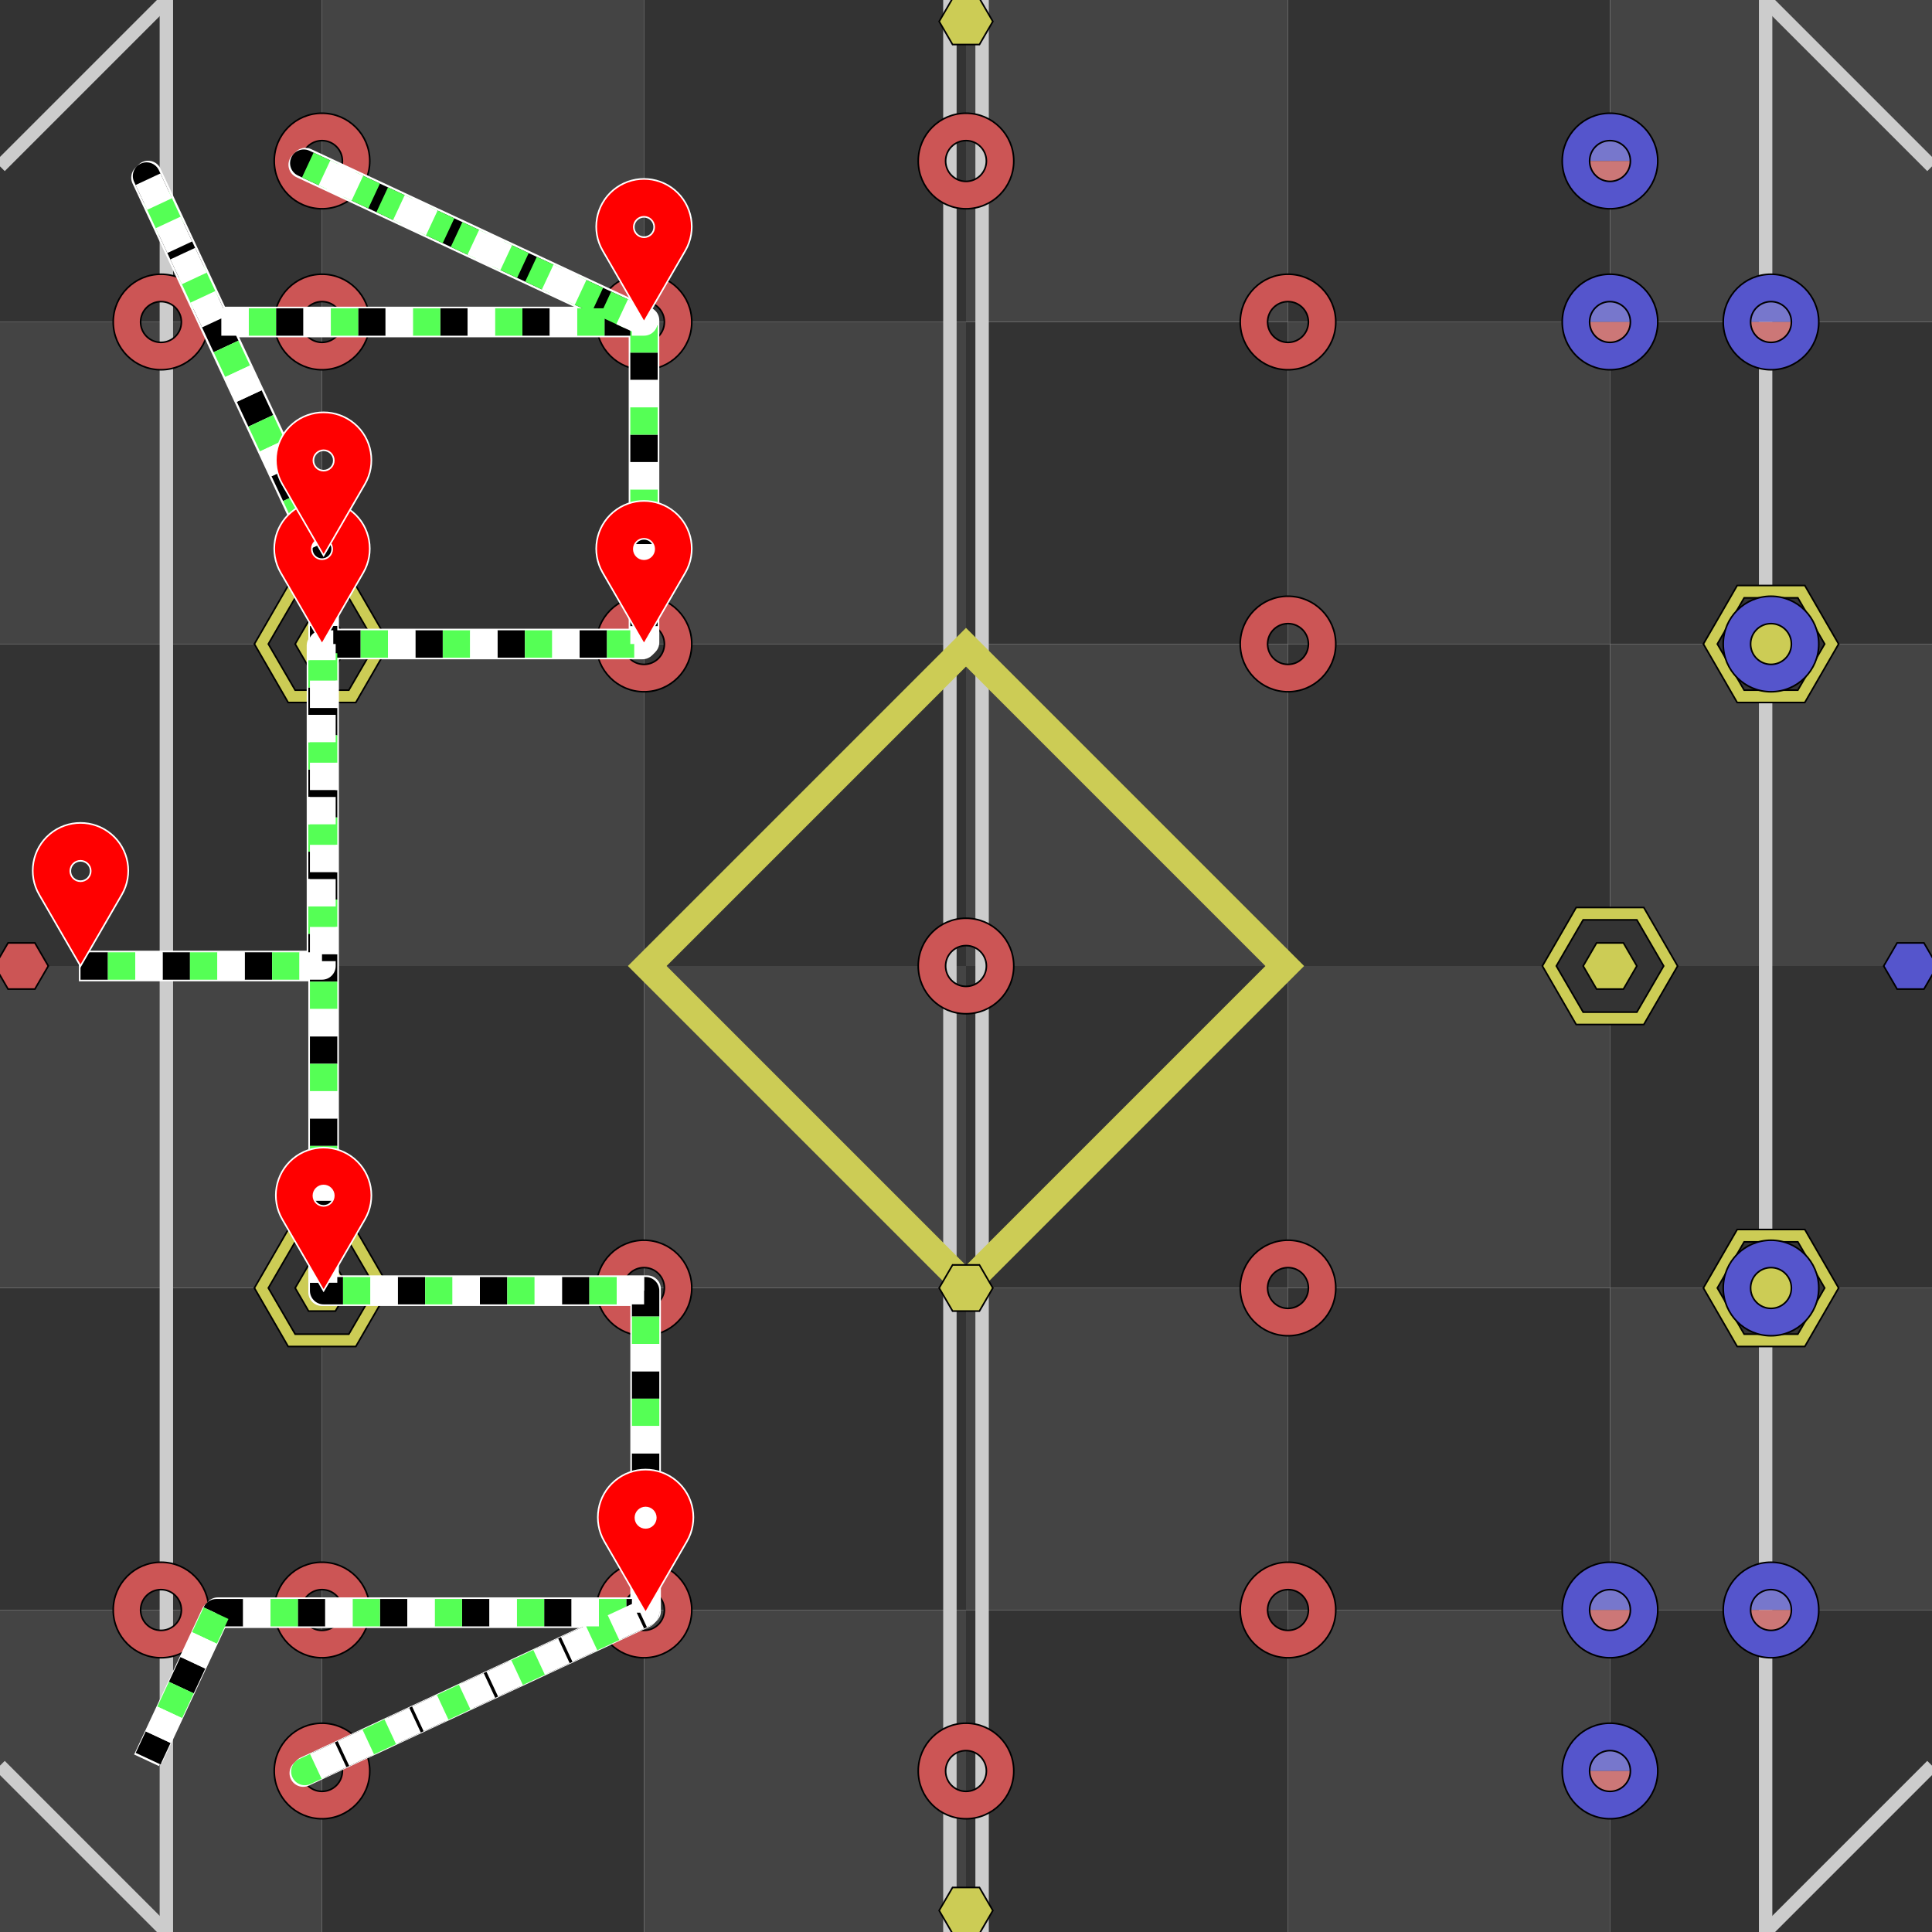
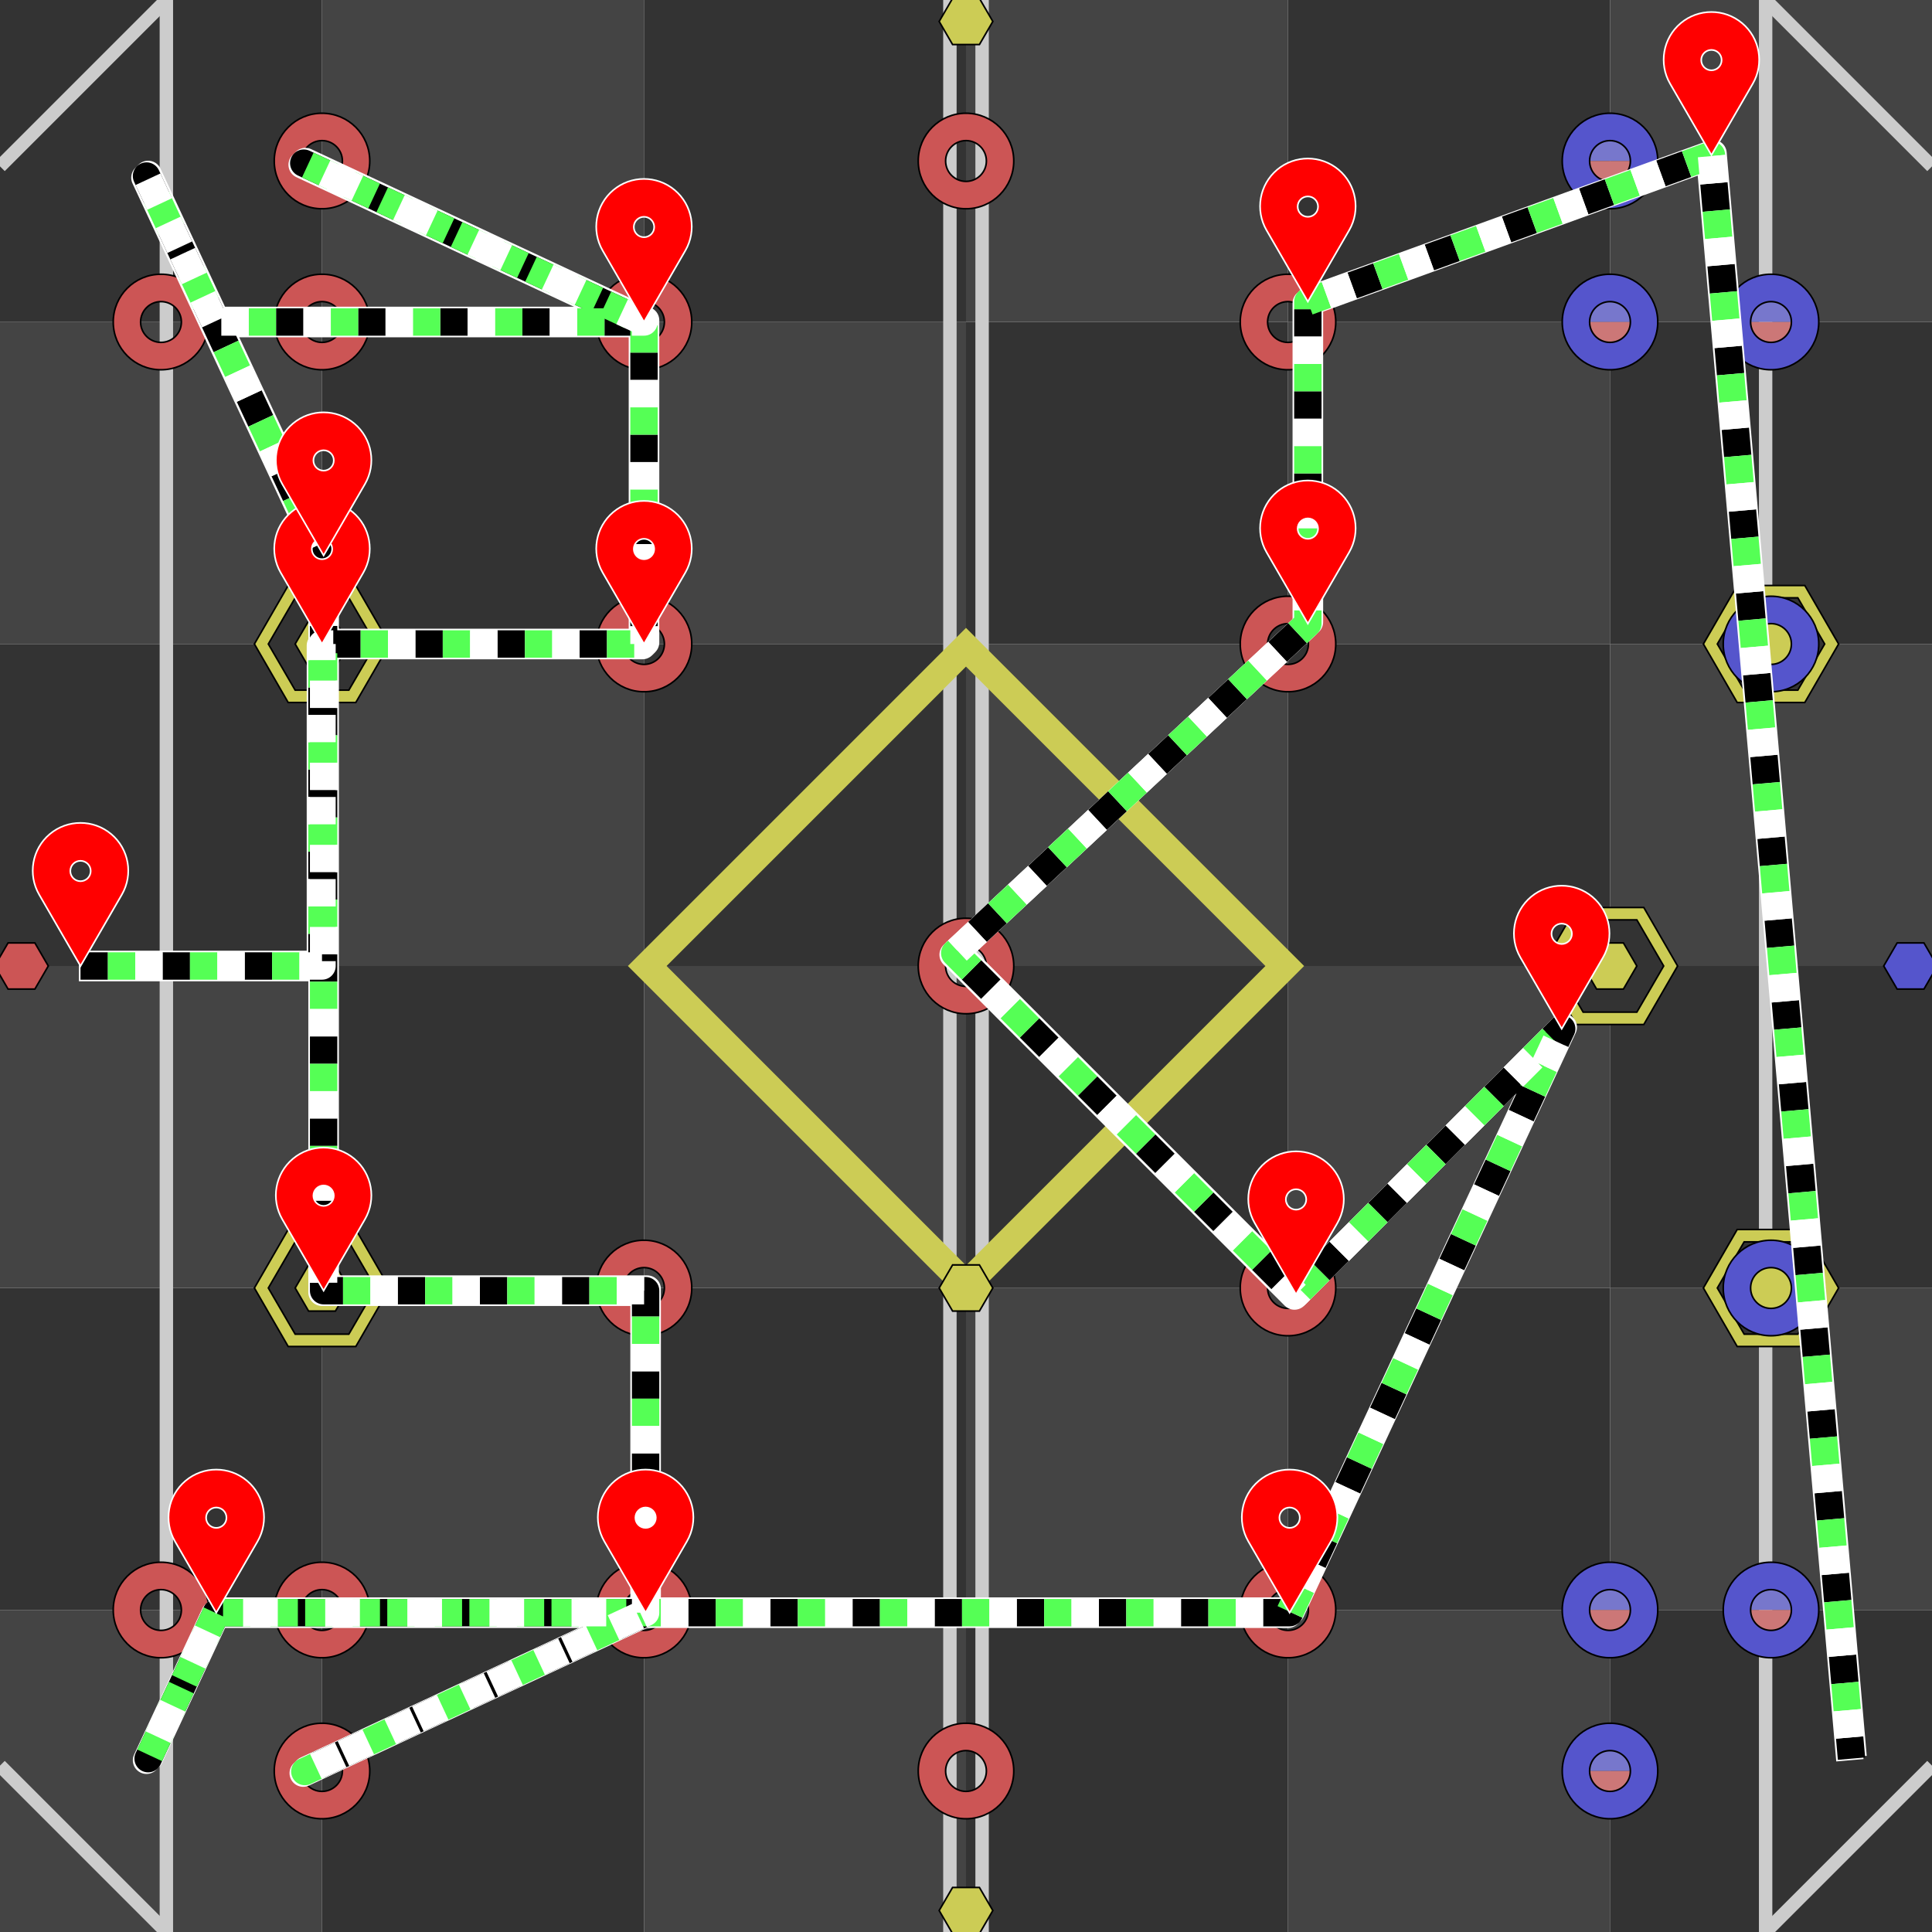
<svg xmlns="http://www.w3.org/2000/svg" version="1.1" width="600" height="600" viewBox="-1800 -1800 3600 3600">
  <g transform="scale(1, -1)">
    <rect x="-1800" y="-1800" width="600" height="600" fill="#444444" />
    <rect x="-1800" y="-1200" width="600" height="600" fill="#333333" />
    <rect x="-1800" y="-600" width="600" height="600" fill="#444444" />
    <rect x="-1800" y="0" width="600" height="600" fill="#333333" />
    <rect x="-1800" y="600" width="600" height="600" fill="#444444" />
    <rect x="-1800" y="1200" width="600" height="600" fill="#333333" />
    <rect x="-1200" y="-1800" width="600" height="600" fill="#333333" />
    <rect x="-1200" y="-1200" width="600" height="600" fill="#444444" />
    <rect x="-1200" y="-600" width="600" height="600" fill="#333333" />
    <rect x="-1200" y="0" width="600" height="600" fill="#444444" />
    <rect x="-1200" y="600" width="600" height="600" fill="#333333" />
    <rect x="-1200" y="1200" width="600" height="600" fill="#444444" />
    <rect x="-600" y="-1800" width="600" height="600" fill="#444444" />
    <rect x="-600" y="-1200" width="600" height="600" fill="#333333" />
    <rect x="-600" y="-600" width="600" height="600" fill="#444444" />
    <rect x="-600" y="0" width="600" height="600" fill="#333333" />
    <rect x="-600" y="600" width="600" height="600" fill="#444444" />
    <rect x="-600" y="1200" width="600" height="600" fill="#333333" />
    <rect x="0" y="-1800" width="600" height="600" fill="#333333" />
    <rect x="0" y="-1200" width="600" height="600" fill="#444444" />
    <rect x="0" y="-600" width="600" height="600" fill="#333333" />
    <rect x="0" y="0" width="600" height="600" fill="#444444" />
    <rect x="0" y="600" width="600" height="600" fill="#333333" />
    <rect x="0" y="1200" width="600" height="600" fill="#444444" />
    <rect x="600" y="-1800" width="600" height="600" fill="#444444" />
    <rect x="600" y="-1200" width="600" height="600" fill="#333333" />
    <rect x="600" y="-600" width="600" height="600" fill="#444444" />
    <rect x="600" y="0" width="600" height="600" fill="#333333" />
    <rect x="600" y="600" width="600" height="600" fill="#444444" />
    <rect x="600" y="1200" width="600" height="600" fill="#333333" />
    <rect x="1200" y="-1800" width="600" height="600" fill="#333333" />
    <rect x="1200" y="-1200" width="600" height="600" fill="#444444" />
    <rect x="1200" y="-600" width="600" height="600" fill="#333333" />
    <rect x="1200" y="0" width="600" height="600" fill="#444444" />
    <rect x="1200" y="600" width="600" height="600" fill="#333333" />
    <rect x="1200" y="1200" width="600" height="600" fill="#444444" />
    <line x1="-1490" y1="-1800" x2="-1490" y2="1800" stroke="#cccccc" stroke-width="25" />
    <line x1="-30" y1="-1800" x2="-30" y2="1800" stroke="#cccccc" stroke-width="25" />
    <line x1="30" y1="-1800" x2="30" y2="1800" stroke="#cccccc" stroke-width="25" />
    <line x1="1490" y1="-1800" x2="1490" y2="1800" stroke="#cccccc" stroke-width="25" />
    <line x1="-1800" y1="-1490" x2="-1490" y2="-1800" stroke="#cccccc" stroke-width="25" />
    <line x1="1800" y1="-1490" x2="1490" y2="-1800" stroke="#cccccc" stroke-width="25" />
    <line x1="-1800" y1="1490" x2="-1490" y2="1800" stroke="#cccccc" stroke-width="25" />
    <line x1="1800" y1="1490" x2="1490" y2="1800" stroke="#cccccc" stroke-width="25" />
    <rect x="-420" y="-420" width="840" height="840" transform="rotate(45)" stroke="#cccc55" fill="none" stroke-width="51" />
    <polygon points="-1710,0 -1735,43 -1785,43 -1810,0 -1785,-43 -1735,-43" fill="#cc5555" stroke="#000000" stroke-width="3" />
    <polygon points="1810,0 1785,43 1735,43 1710,0 1735,-43 1785,-43" fill="#5555cc" stroke="#000000" stroke-width="3" />
    <polygon points="50,1760 25,1803 -25,1803 -50,1760 -25,1717 25,1717" fill="#cccc55" stroke="#000000" stroke-width="3" />
    <polygon points="50,-600 25,-557 -25,-557 -50,-600 -25,-643 25,-643" fill="#cccc55" stroke="#000000" stroke-width="3" />
    <polygon points="50,-1760 25,-1717 -25,-1717 -50,-1760 -25,-1803 25,-1803" fill="#cccc55" stroke="#000000" stroke-width="3" />
    <polygon points="-1074,600 -1137,709 -1263,709 -1326,600 -1263,491 -1137,491" fill="#cccc55" stroke="#000000" stroke-width="3" />
    <polygon points="-1100,600 -1150,686 -1250,686 -1300,600 -1250,514 -1150,514" fill="#333333" stroke="#000000" stroke-width="3" />
    <polygon points="-1150,600 -1175,643 -1225,643 -1250,600 -1225,557 -1175,557" fill="#cccc55" stroke="#000000" stroke-width="3" />
    <polygon points="1626,600 1563,709 1437,709 1374,600 1437,491 1563,491" fill="#cccc55" stroke="#000000" stroke-width="3" />
    <polygon points="1600,600 1550,686 1450,686 1400,600 1450,514 1550,514" fill="#333333" stroke="#000000" stroke-width="3" />
    <polygon points="1550,600 1525,643 1475,643 1450,600 1475,557 1525,557" fill="#cccc55" stroke="#000000" stroke-width="3" />
    <polygon points="1326,0 1263,109 1137,109 1074,0 1137,-109 1263,-109" fill="#cccc55" stroke="#000000" stroke-width="3" />
    <polygon points="1300,0 1250,86 1150,86 1100,0 1150,-86 1250,-86" fill="#333333" stroke="#000000" stroke-width="3" />
    <polygon points="1250,0 1225,43 1175,43 1150,0 1175,-43 1225,-43" fill="#cccc55" stroke="#000000" stroke-width="3" />
    <polygon points="-1074,-600 -1137,-491 -1263,-491 -1326,-600 -1263,-709 -1137,-709" fill="#cccc55" stroke="#000000" stroke-width="3" />
    <polygon points="-1100,-600 -1150,-514 -1250,-514 -1300,-600 -1250,-686 -1150,-686" fill="#333333" stroke="#000000" stroke-width="3" />
    <polygon points="-1150,-600 -1175,-557 -1225,-557 -1250,-600 -1225,-643 -1175,-643" fill="#cccc55" stroke="#000000" stroke-width="3" />
    <polygon points="1626,-600 1563,-491 1437,-491 1374,-600 1437,-709 1563,-709" fill="#cccc55" stroke="#000000" stroke-width="3" />
    <polygon points="1600,-600 1550,-514 1450,-514 1400,-600 1450,-686 1550,-686" fill="#333333" stroke="#000000" stroke-width="3" />
    <polygon points="1550,-600 1525,-557 1475,-557 1450,-600 1475,-643 1525,-643" fill="#cccc55" stroke="#000000" stroke-width="3" />
    <path d="M 1111,1500 a 89,89 0 1,0 178,0" fill="#7777cc" />
    <path d="M 1111,1500 a 89,89 0 1,1 178,0" fill="#cc7777" />
    <path d="M 1111,1500 a 89 89 0 0 0 178 0 a 89 89 0 0 0 -178 0 z m 51 0 a 38 38 0 0 0 76 0 a 38 38 0 0 0 -76 0 z" fill="#5555cc" stroke="#000000" stroke-width="3" fill-rule="evenodd" />
    <path d="M 1111,1200 a 89,89 0 1,0 178,0" fill="#7777cc" />
    <path d="M 1111,1200 a 89,89 0 1,1 178,0" fill="#cc7777" />
    <path d="M 1111,1200 a 89 89 0 0 0 178 0 a 89 89 0 0 0 -178 0 z m 51 0 a 38 38 0 0 0 76 0 a 38 38 0 0 0 -76 0 z" fill="#5555cc" stroke="#000000" stroke-width="3" fill-rule="evenodd" />
    <path d="M 1411,1200 a 89,89 0 1,0 178,0" fill="#7777cc" />
    <path d="M 1411,1200 a 89,89 0 1,1 178,0" fill="#cc7777" />
    <path d="M 1411,1200 a 89 89 0 0 0 178 0 a 89 89 0 0 0 -178 0 z m 51 0 a 38 38 0 0 0 76 0 a 38 38 0 0 0 -76 0 z" fill="#5555cc" stroke="#000000" stroke-width="3" fill-rule="evenodd" />
    <path d="M 1111,-1200 a 89,89 0 1,0 178,0" fill="#7777cc" />
    <path d="M 1111,-1200 a 89,89 0 1,1 178,0" fill="#cc7777" />
    <path d="M 1111,-1200 a 89 89 0 0 0 178 0 a 89 89 0 0 0 -178 0 z m 51 0 a 38 38 0 0 0 76 0 a 38 38 0 0 0 -76 0 z" fill="#5555cc" stroke="#000000" stroke-width="3" fill-rule="evenodd" />
    <path d="M 1411,-1200 a 89,89 0 1,0 178,0" fill="#7777cc" />
    <path d="M 1411,-1200 a 89,89 0 1,1 178,0" fill="#cc7777" />
    <path d="M 1411,-1200 a 89 89 0 0 0 178 0 a 89 89 0 0 0 -178 0 z m 51 0 a 38 38 0 0 0 76 0 a 38 38 0 0 0 -76 0 z" fill="#5555cc" stroke="#000000" stroke-width="3" fill-rule="evenodd" />
    <path d="M 1111,-1500 a 89,89 0 1,0 178,0" fill="#7777cc" />
    <path d="M 1111,-1500 a 89,89 0 1,1 178,0" fill="#cc7777" />
    <path d="M 1111,-1500 a 89 89 0 0 0 178 0 a 89 89 0 0 0 -178 0 z m 51 0 a 38 38 0 0 0 76 0 a 38 38 0 0 0 -76 0 z" fill="#5555cc" stroke="#000000" stroke-width="3" fill-rule="evenodd" />
    <path d="M -1289,1500 a 89 89 0 0 0 178 0 a 89 89 0 0 0 -178 0 z m 51 0 a 38 38 0 0 0 76 0 a 38 38 0 0 0 -76 0 z" fill="#cc5555" stroke="#000000" stroke-width="3" fill-rule="evenodd" />
    <path d="M -89,1500 a 89 89 0 0 0 178 0 a 89 89 0 0 0 -178 0 z m 51 0 a 38 38 0 0 0 76 0 a 38 38 0 0 0 -76 0 z" fill="#cc5555" stroke="#000000" stroke-width="3" fill-rule="evenodd" />
    <path d="M -1589,1200 a 89 89 0 0 0 178 0 a 89 89 0 0 0 -178 0 z m 51 0 a 38 38 0 0 0 76 0 a 38 38 0 0 0 -76 0 z" fill="#cc5555" stroke="#000000" stroke-width="3" fill-rule="evenodd" />
    <path d="M -1289,1200 a 89 89 0 0 0 178 0 a 89 89 0 0 0 -178 0 z m 51 0 a 38 38 0 0 0 76 0 a 38 38 0 0 0 -76 0 z" fill="#cc5555" stroke="#000000" stroke-width="3" fill-rule="evenodd" />
    <path d="M -689,1200 a 89 89 0 0 0 178 0 a 89 89 0 0 0 -178 0 z m 51 0 a 38 38 0 0 0 76 0 a 38 38 0 0 0 -76 0 z" fill="#cc5555" stroke="#000000" stroke-width="3" fill-rule="evenodd" />
    <path d="M 511,1200 a 89 89 0 0 0 178 0 a 89 89 0 0 0 -178 0 z m 51 0 a 38 38 0 0 0 76 0 a 38 38 0 0 0 -76 0 z" fill="#cc5555" stroke="#000000" stroke-width="3" fill-rule="evenodd" />
    <path d="M -689,600 a 89 89 0 0 0 178 0 a 89 89 0 0 0 -178 0 z m 51 0 a 38 38 0 0 0 76 0 a 38 38 0 0 0 -76 0 z" fill="#cc5555" stroke="#000000" stroke-width="3" fill-rule="evenodd" />
    <path d="M 511,600 a 89 89 0 0 0 178 0 a 89 89 0 0 0 -178 0 z m 51 0 a 38 38 0 0 0 76 0 a 38 38 0 0 0 -76 0 z" fill="#cc5555" stroke="#000000" stroke-width="3" fill-rule="evenodd" />
    <path d="M -89,0 a 89 89 0 0 0 178 0 a 89 89 0 0 0 -178 0 z m 51 0 a 38 38 0 0 0 76 0 a 38 38 0 0 0 -76 0 z" fill="#cc5555" stroke="#000000" stroke-width="3" fill-rule="evenodd" />
    <path d="M -689,-600 a 89 89 0 0 0 178 0 a 89 89 0 0 0 -178 0 z m 51 0 a 38 38 0 0 0 76 0 a 38 38 0 0 0 -76 0 z" fill="#cc5555" stroke="#000000" stroke-width="3" fill-rule="evenodd" />
    <path d="M 511,-600 a 89 89 0 0 0 178 0 a 89 89 0 0 0 -178 0 z m 51 0 a 38 38 0 0 0 76 0 a 38 38 0 0 0 -76 0 z" fill="#cc5555" stroke="#000000" stroke-width="3" fill-rule="evenodd" />
    <path d="M -1589,-1200 a 89 89 0 0 0 178 0 a 89 89 0 0 0 -178 0 z m 51 0 a 38 38 0 0 0 76 0 a 38 38 0 0 0 -76 0 z" fill="#cc5555" stroke="#000000" stroke-width="3" fill-rule="evenodd" />
    <path d="M -1289,-1200 a 89 89 0 0 0 178 0 a 89 89 0 0 0 -178 0 z m 51 0 a 38 38 0 0 0 76 0 a 38 38 0 0 0 -76 0 z" fill="#cc5555" stroke="#000000" stroke-width="3" fill-rule="evenodd" />
    <path d="M -689,-1200 a 89 89 0 0 0 178 0 a 89 89 0 0 0 -178 0 z m 51 0 a 38 38 0 0 0 76 0 a 38 38 0 0 0 -76 0 z" fill="#cc5555" stroke="#000000" stroke-width="3" fill-rule="evenodd" />
    <path d="M 511,-1200 a 89 89 0 0 0 178 0 a 89 89 0 0 0 -178 0 z m 51 0 a 38 38 0 0 0 76 0 a 38 38 0 0 0 -76 0 z" fill="#cc5555" stroke="#000000" stroke-width="3" fill-rule="evenodd" />
    <path d="M -1289,-1500 a 89 89 0 0 0 178 0 a 89 89 0 0 0 -178 0 z m 51 0 a 38 38 0 0 0 76 0 a 38 38 0 0 0 -76 0 z" fill="#cc5555" stroke="#000000" stroke-width="3" fill-rule="evenodd" />
    <path d="M -89,-1500 a 89 89 0 0 0 178 0 a 89 89 0 0 0 -178 0 z m 51 0 a 38 38 0 0 0 76 0 a 38 38 0 0 0 -76 0 z" fill="#cc5555" stroke="#000000" stroke-width="3" fill-rule="evenodd" />
    <path d="M 1411,600 a 89 89 0 0 0 178 0 a 89 89 0 0 0 -178 0 z m 51 0 a 38 38 0 0 0 76 0 a 38 38 0 0 0 -76 0 z" fill="#5555cc" stroke="#000000" stroke-width="3" fill-rule="evenodd" />
    <path d="M 1411,-600 a 89 89 0 0 0 178 0 a 89 89 0 0 0 -178 0 z m 51 0 a 38 38 0 0 0 76 0 a 38 38 0 0 0 -76 0 z" fill="#5555cc" stroke="#000000" stroke-width="3" fill-rule="evenodd" />
-     <polyline points="-1647,3 -1197,3 -1197,603 -597,603 -597,1203 -1231,1499 -597,1203 -1397,1203 -1524,1475 -1194,768 -1194,-602 -594,-602 -594,-1202 -1229,-1498 -594,-1202 -1394,-1202 -1521,-1474" fill="none" stroke="#ffffff" stroke-width="51" stroke-linejoin="round" />
-     <polyline points="-1653,-3 -1203,-3 -1203,597 -603,597 -603,1197 -1237,1493 -603,1197 -1403,1197 -1530,1469 -1200,762 -1200,-608 -600,-608 -600,-1208 -1235,-1504 -600,-1208 -1400,-1208 -1527,-1480" fill="none" stroke="#ffffff" stroke-width="51" stroke-linejoin="round" />
-     <polyline points="-1650,0 -1200,0 -1200,600 -600,600 -600,1200 -1234,1496 -600,1200 -1400,1200 -1527,1472 -1197,765 -1197,-605 -597,-605 -597,-1205 -1232,-1501 -597,-1205 -1397,-1205 -1524,-1477" fill="none" stroke="#000000" stroke-width="51" stroke-dasharray="51,102" stroke-linejoin="round" />
-     <polyline points="-1650,0 -1200,0 -1200,600 -600,600 -600,1200 -1234,1496 -600,1200 -1400,1200 -1527,1472 -1197,765 -1197,-605 -597,-605 -597,-1205 -1232,-1501 -597,-1205 -1397,-1205 -1524,-1477" fill="none" stroke="#55ff55" stroke-width="51" stroke-dasharray="51,102" stroke-dashoffset="102" stroke-linejoin="round" />
-     <polyline points="-1650,0 -1200,0 -1200,600 -600,600 -600,1200 -1234,1496 -600,1200 -1400,1200 -1527,1472 -1197,765 -1197,-605 -597,-605 -597,-1205 -1232,-1501 -597,-1205 -1397,-1205 -1524,-1477" fill="none" stroke="#ffffff" stroke-width="51" stroke-dasharray="51,102" stroke-dashoffset="51" stroke-linejoin="round" />
+     <polyline points="-1647,3 -1197,3 -1197,603 -597,603 -597,1203 -1231,1499 -597,1203 -1397,1203 -1524,1475 -1194,768 -1194,-602 -594,-602 -594,-1202 -1229,-1498 -594,-1202 -1394,-1202 -1521,-1474 -1394,-1202 606,-1202 1113,-114 618,-609 -18,27 640,641 640,1241 1392,1514 1653,-1474" fill="none" stroke="#ffffff" stroke-width="51" stroke-linejoin="round" />
+     <polyline points="-1653,-3 -1203,-3 -1203,597 -603,597 -603,1197 -1237,1493 -603,1197 -1403,1197 -1530,1469 -1200,762 -1200,-608 -600,-608 -600,-1208 -1235,-1504 -600,-1208 -1400,-1208 -1527,-1480 -1400,-1208 600,-1208 1107,-120 612,-615 -24,21 634,635 634,1235 1386,1508 1647,-1480" fill="none" stroke="#ffffff" stroke-width="51" stroke-linejoin="round" />
+     <polyline points="-1650,0 -1200,0 -1200,600 -600,600 -600,1200 -1234,1496 -600,1200 -1400,1200 -1527,1472 -1197,765 -1197,-605 -597,-605 -597,-1205 -1232,-1501 -597,-1205 -1397,-1205 -1524,-1477 -1397,-1205 603,-1205 1110,-117 615,-612 -21,24 637,638 637,1238 1389,1511 1650,-1477" fill="none" stroke="#000000" stroke-width="51" stroke-dasharray="51,102" stroke-linejoin="round" />
+     <polyline points="-1650,0 -1200,0 -1200,600 -600,600 -600,1200 -1234,1496 -600,1200 -1400,1200 -1527,1472 -1197,765 -1197,-605 -597,-605 -597,-1205 -1232,-1501 -597,-1205 -1397,-1205 -1524,-1477 -1397,-1205 603,-1205 1110,-117 615,-612 -21,24 637,638 637,1238 1389,1511 1650,-1477" fill="none" stroke="#55ff55" stroke-width="51" stroke-dasharray="51,102" stroke-dashoffset="102" stroke-linejoin="round" />
+     <polyline points="-1650,0 -1200,0 -1200,600 -600,600 -600,1200 -1234,1496 -600,1200 -1400,1200 -1527,1472 -1197,765 -1197,-605 -597,-605 -597,-1205 -1232,-1501 -597,-1205 -1397,-1205 -1524,-1477 -1397,-1205 603,-1205 1110,-117 615,-612 -21,24 637,638 637,1238 1389,1511 1650,-1477" fill="none" stroke="#ffffff" stroke-width="51" stroke-dasharray="51,102" stroke-dashoffset="51" stroke-linejoin="round" />
    <path d="M -1650,0 l -77 133 a 89 89 0 1 0 154 0 z m -19 177 a 19 19 0 0 0 38 0 a 19 19 0 0 0 -38 0 z" fill="#ff0000" stroke="#ffffff" stroke-width="3" fill-rule="evenodd" />
    <path d="M -1200,600 l -77 133 a 89 89 0 1 0 154 0 z m -19 177 a 19 19 0 0 0 38 0 a 19 19 0 0 0 -38 0 z" fill="#ff0000" stroke="#ffffff" stroke-width="3" fill-rule="evenodd" />
    <path d="M -600,600 l -77 133 a 89 89 0 1 0 154 0 z m -19 177 a 19 19 0 0 0 38 0 a 19 19 0 0 0 -38 0 z" fill="#ff0000" stroke="#ffffff" stroke-width="3" fill-rule="evenodd" />
    <path d="M -600,1200 l -77 133 a 89 89 0 1 0 154 0 z m -19 177 a 19 19 0 0 0 38 0 a 19 19 0 0 0 -38 0 z" fill="#ff0000" stroke="#ffffff" stroke-width="3" fill-rule="evenodd" />
    <path d="M -1197,765 l -77 133 a 89 89 0 1 0 154 0 z m -19 177 a 19 19 0 0 0 38 0 a 19 19 0 0 0 -38 0 z" fill="#ff0000" stroke="#ffffff" stroke-width="3" fill-rule="evenodd" />
    <path d="M -1197,-605 l -77 133 a 89 89 0 1 0 154 0 z m -19 177 a 19 19 0 0 0 38 0 a 19 19 0 0 0 -38 0 z" fill="#ff0000" stroke="#ffffff" stroke-width="3" fill-rule="evenodd" />
    <path d="M -597,-1205 l -77 133 a 89 89 0 1 0 154 0 z m -19 177 a 19 19 0 0 0 38 0 a 19 19 0 0 0 -38 0 z" fill="#ff0000" stroke="#ffffff" stroke-width="3" fill-rule="evenodd" />
+     <path d="M -1397,-1205 l -77 133 a 89 89 0 1 0 154 0 z m -19 177 a 19 19 0 0 0 38 0 a 19 19 0 0 0 -38 0 z" fill="#ff0000" stroke="#ffffff" stroke-width="3" fill-rule="evenodd" />
+     <path d="M 603,-1205 l -77 133 a 89 89 0 1 0 154 0 z m -19 177 a 19 19 0 0 0 38 0 a 19 19 0 0 0 -38 0 z" fill="#ff0000" stroke="#ffffff" stroke-width="3" fill-rule="evenodd" />
+     <path d="M 1110,-117 l -77 133 a 89 89 0 1 0 154 0 z m -19 177 a 19 19 0 0 0 38 0 a 19 19 0 0 0 -38 0 z" fill="#ff0000" stroke="#ffffff" stroke-width="3" fill-rule="evenodd" />
+     <path d="M 615,-612 l -77 133 a 89 89 0 1 0 154 0 z m -19 177 a 19 19 0 0 0 38 0 a 19 19 0 0 0 -38 0 z" fill="#ff0000" stroke="#ffffff" stroke-width="3" fill-rule="evenodd" />
+     <path d="M 637,638 l -77 133 a 89 89 0 1 0 154 0 z m -19 177 a 19 19 0 0 0 38 0 a 19 19 0 0 0 -38 0 z" fill="#ff0000" stroke="#ffffff" stroke-width="3" fill-rule="evenodd" />
+     <path d="M 637,1238 l -77 133 a 89 89 0 1 0 154 0 z m -19 177 a 19 19 0 0 0 38 0 a 19 19 0 0 0 -38 0 z" fill="#ff0000" stroke="#ffffff" stroke-width="3" fill-rule="evenodd" />
+     <path d="M 1389,1511 l -77 133 a 89 89 0 1 0 154 0 z m -19 177 a 19 19 0 0 0 38 0 a 19 19 0 0 0 -38 0 z" fill="#ff0000" stroke="#ffffff" stroke-width="3" fill-rule="evenodd" />
  </g>
</svg>
